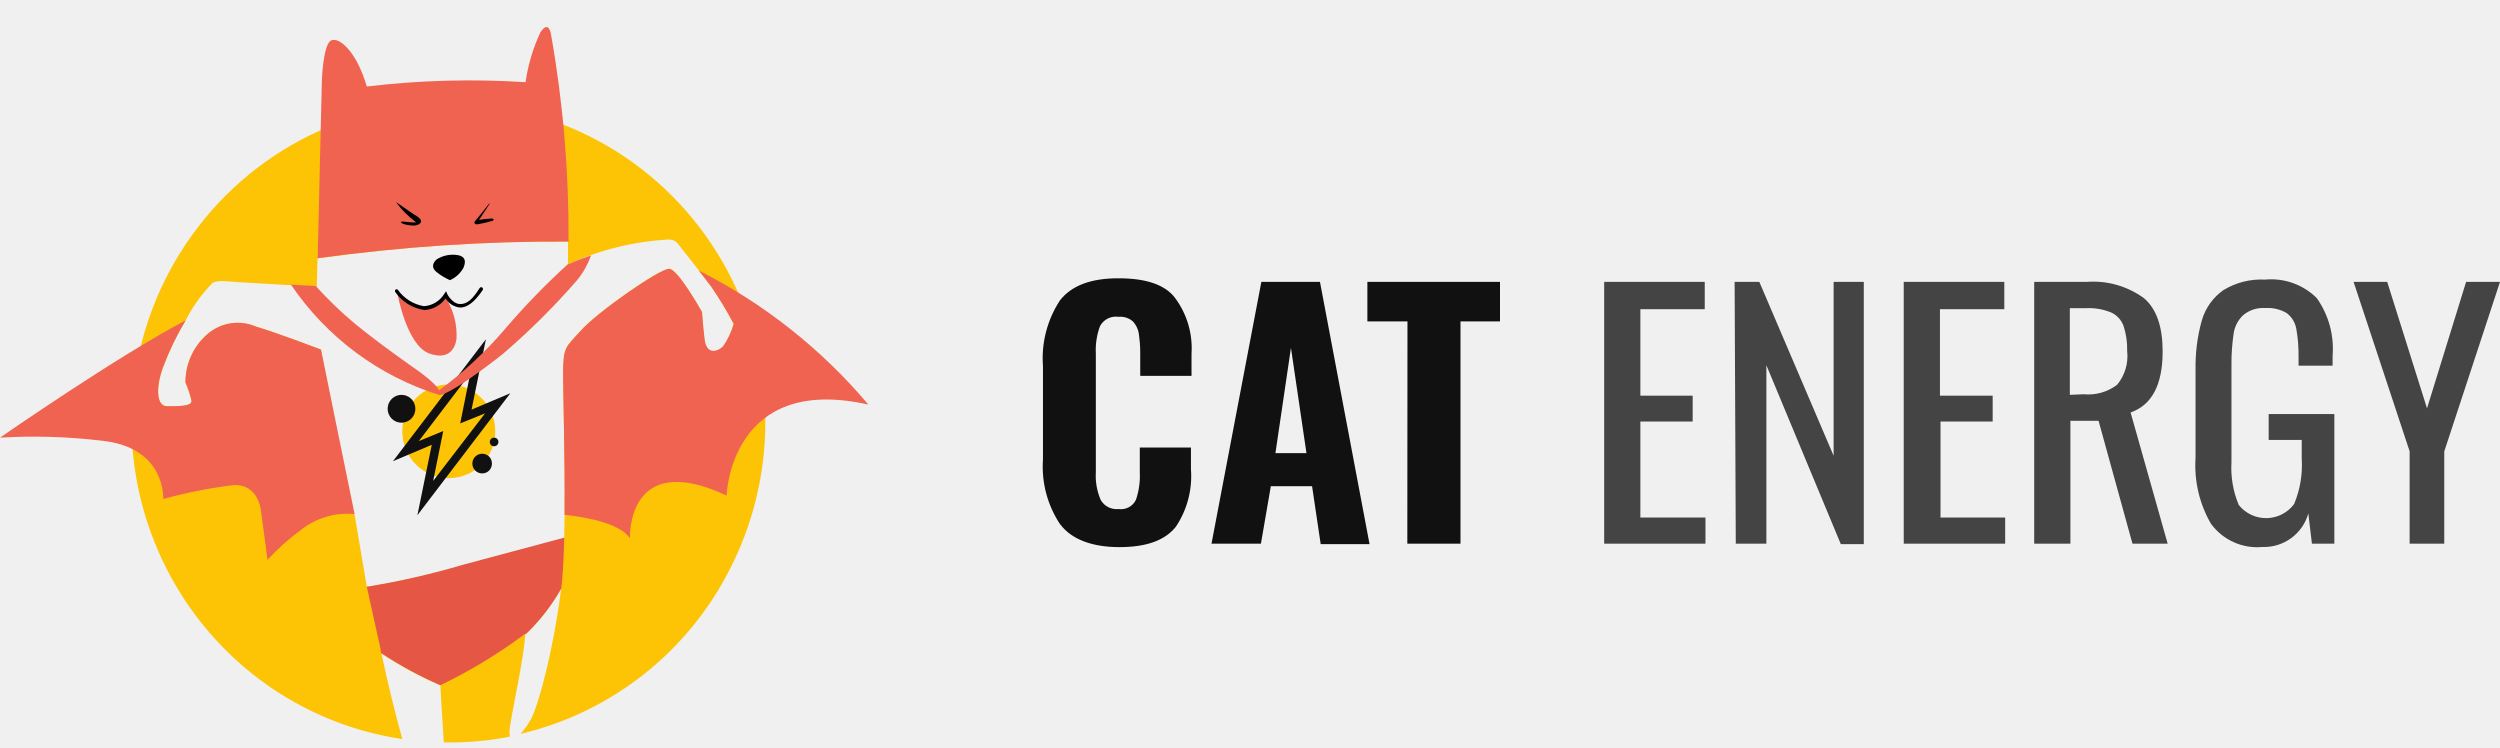
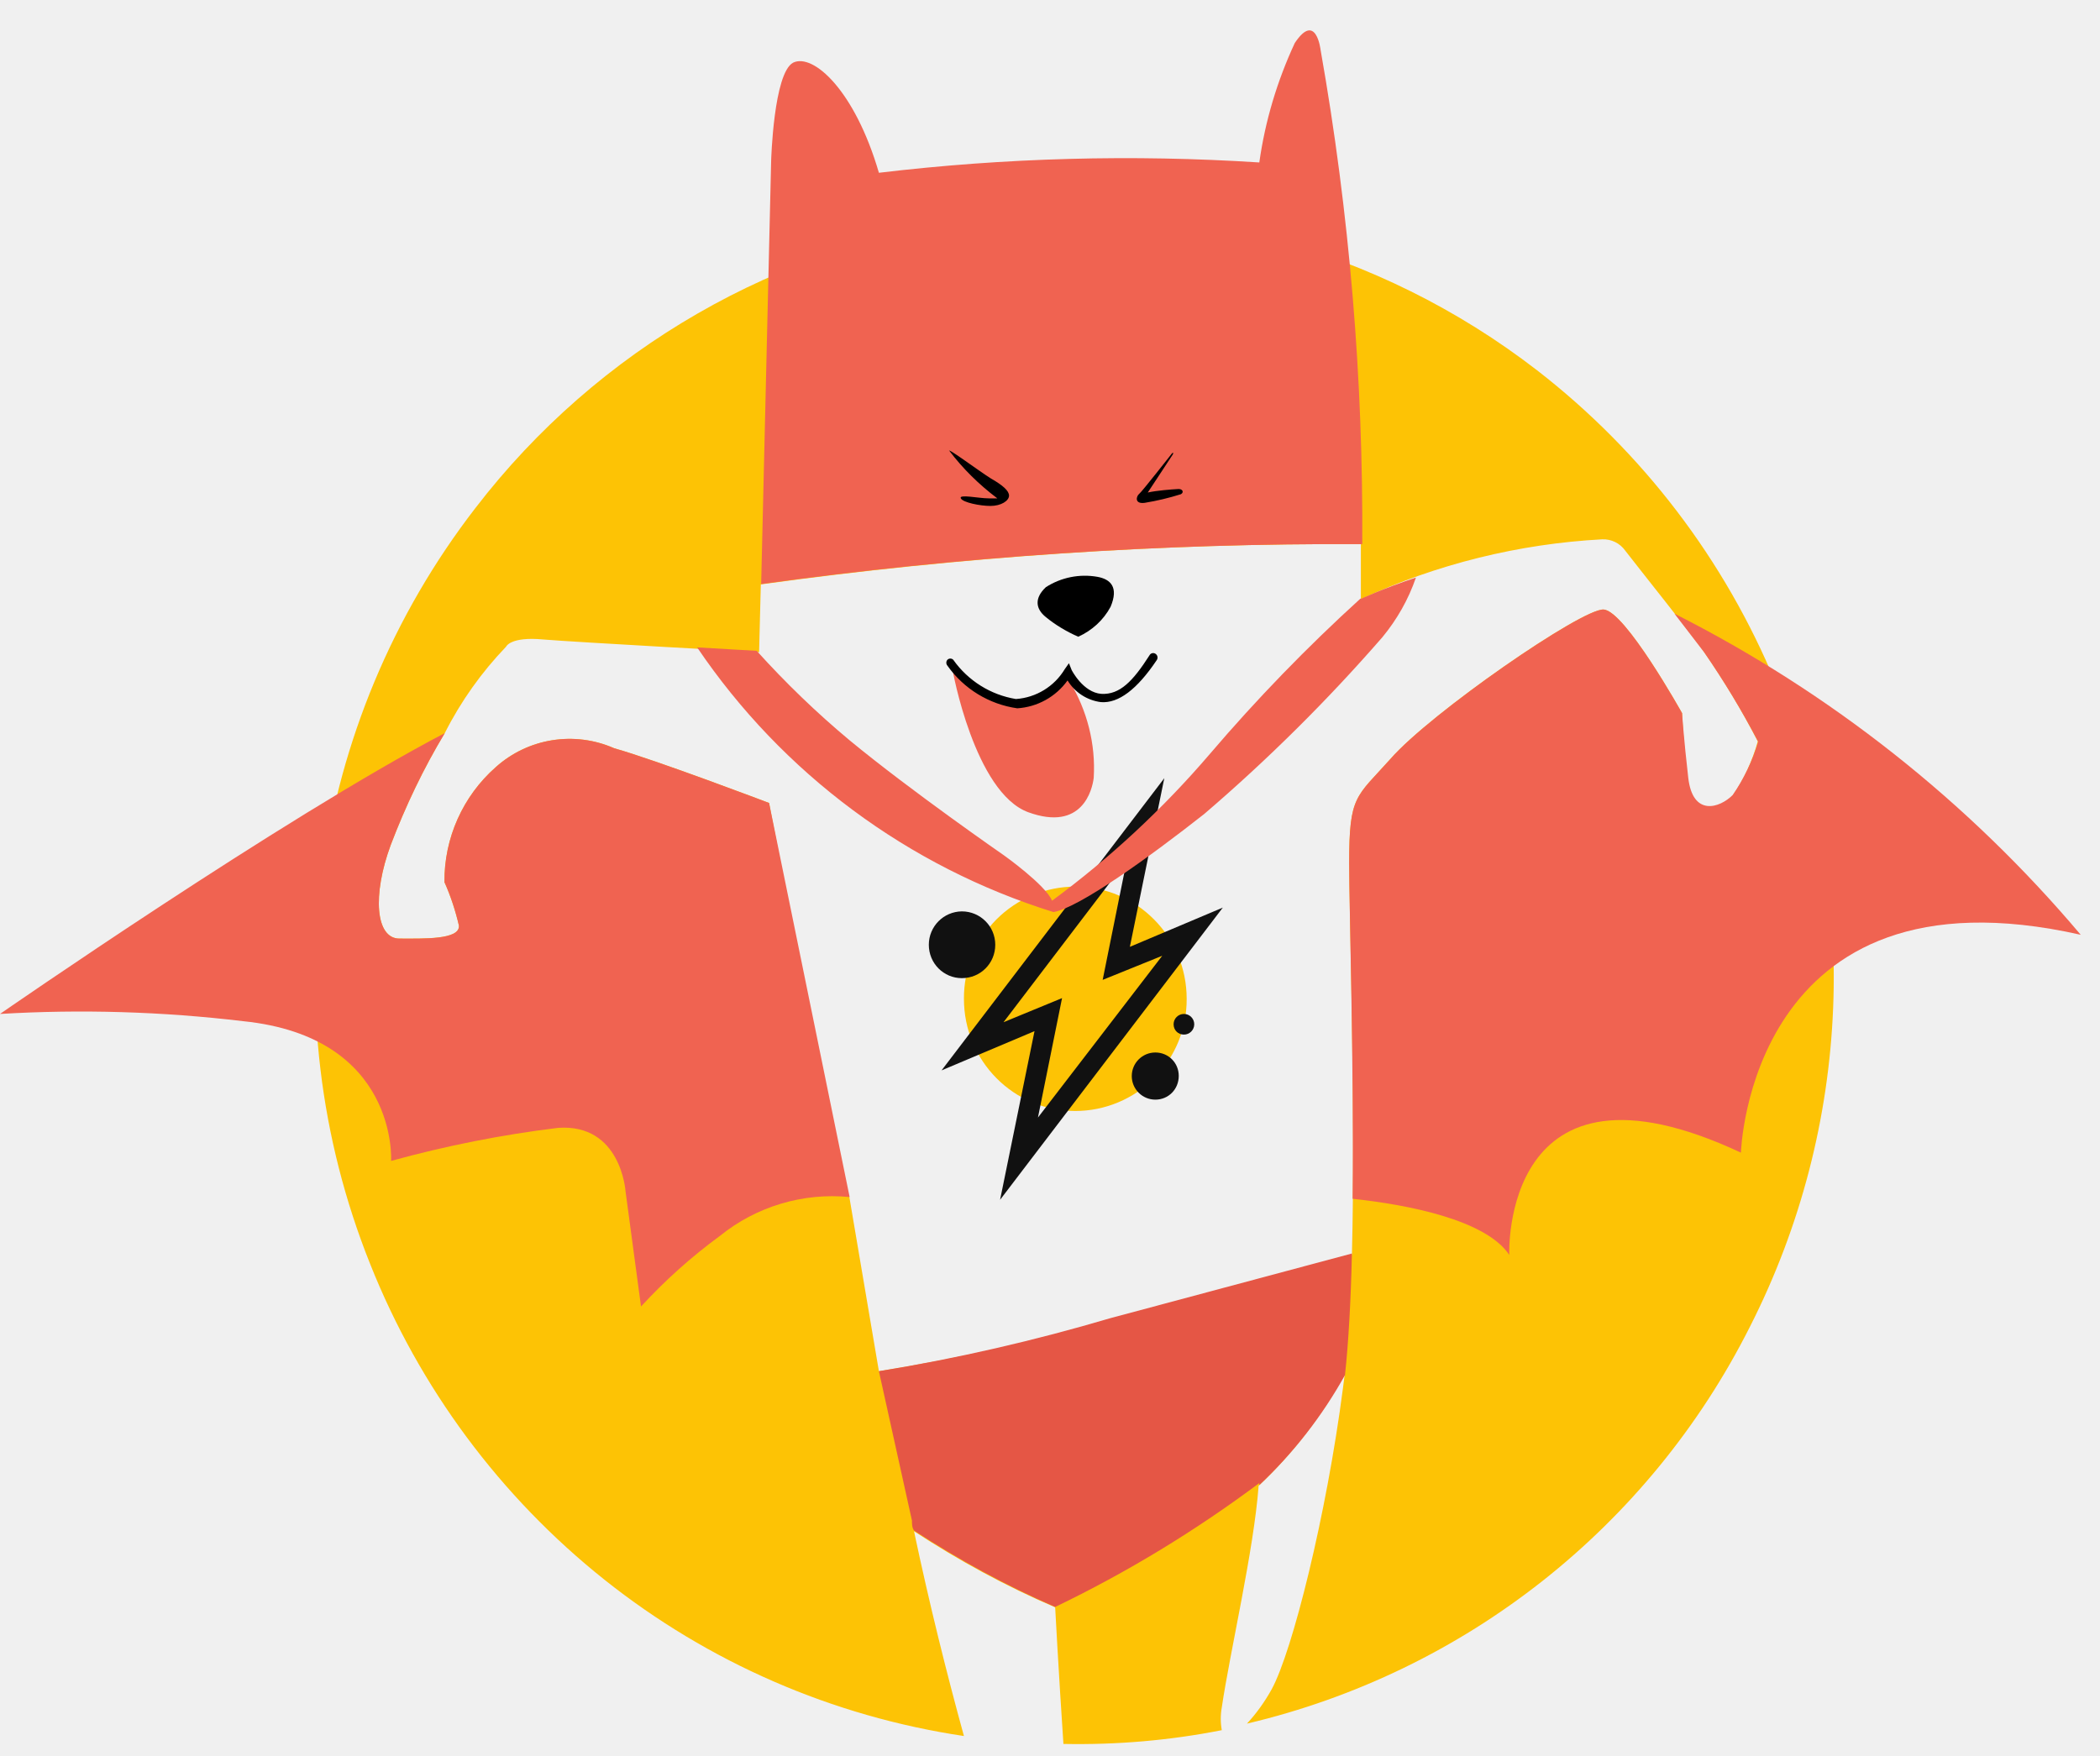
- <svg xmlns="http://www.w3.org/2000/svg" width="174" height="52" viewBox="0 0 174 52" fill="none">
-   <g clip-path="url(#a)">
-     <path d="M51.58 20.85a22.23 22.23 0 0 0-6.93-9.09 21.96 21.96 0 0 0-21.79-2.93 22.08 22.08 0 0 0-9.05 6.94 22.35 22.35 0 0 0-3.06 21.95 22.24 22.24 0 0 0 6.81 9.18A21.97 21.97 0 0 0 28 51.44c-.5-1.82-1-3.82-1.45-5.95 1.3.85 2.67 1.6 4.1 2.21 0 0 .1 1.88.24 3.97 1.54.03 3.08-.1 4.6-.4a1.87 1.87 0 0 1 0-.66c.24-1.63.93-4.56 1.07-6.44 1-.94 1.83-2.03 2.5-3.23l-.05.39c-.48 3.7-1.47 7.65-2.07 8.75-.2.36-.44.7-.72 1a22 22 0 0 0 14.61-11.53 22.43 22.43 0 0 0 .75-18.7Zm-1.26 3.3c-.38.37-1.17.62-1.3-.5-.13-1.14-.16-1.93-.16-1.93s-1.66-2.98-2.28-3.01c-.62-.04-5.03 3.01-6.19 4.34-1 1.12-1.2 1.05-1.2 3.02 0 1.48.19 7.1.08 11.39l-7.02 1.88c-2.2.64-4.45 1.14-6.72 1.5l-.86-5.07h-.12l-2.21-11.44s-3.29-1.25-4.5-1.59a3.21 3.21 0 0 0-3.44.55 4.4 4.4 0 0 0-1.49 3.34c.18.4.32.83.42 1.26.04.42-1.04.38-1.73.38s-.79-1.26-.25-2.72c.43-1.13.95-2.22 1.57-3.25.47-.93 1.07-1.77 1.78-2.51 0 0 .12-.3 1.08-.21.96.08 6.27.37 6.27.37l.05-1.97c5.77-.8 11.6-1.2 17.43-1.17v1.6c2.2-1.02 4.59-1.61 7.01-1.74a.78.78 0 0 1 .67.33c.29.38 2.07 2.61 2.28 2.93.58.84 1.1 1.7 1.57 2.61a5.44 5.44 0 0 1-.74 1.6Z" fill="#FDC305" />
-     <path d="m48.64 18.83.86 1.12c.58.84 1.1 1.7 1.57 2.6a5.44 5.44 0 0 1-.74 1.55c-.38.38-1.16.63-1.29-.5-.13-1.13-.18-1.88-.18-1.88s-1.66-2.98-2.28-3.01c-.62-.04-5.02 3.01-6.19 4.34-1 1.12-1.2 1.05-1.2 3.02 0 1.3.14 5.78.1 9.76 1.57.17 3.86.6 4.55 1.63 0 0-.25-6.24 6.73-2.97 0 0 .24-8.5 9.87-6.33a37.71 37.71 0 0 0-11.8-9.33ZM39.57 16.81C39.6 12 39.2 7.2 38.36 2.45c0 0-.13-1.13-.75-.2-.51 1.1-.86 2.26-1.03 3.47a60.54 60.54 0 0 0-11.05.3c-.7-2.4-1.91-3.48-2.49-3.2-.57.3-.64 2.85-.64 2.85l-.29 12.3c5.79-.8 11.62-1.19 17.46-1.16Z" fill="#F06351" />
-     <path d="M39.07 40.94c.1-.93.17-2.16.2-3.52l-7.02 1.88c-2.2.65-4.45 1.17-6.72 1.54l.96 4.34c0 .1 0 .2.06.29 1.3.85 2.67 1.6 4.1 2.22 2.08-1 4.07-2.21 5.93-3.6v.06c.98-.93 1.82-2.01 2.49-3.2Z" fill="#E55645" />
-     <path d="M27.57 14.1c-.05-.1.86.58 1.21.8.35.2.53.36.53.5 0 .15-.23.3-.54.3-.3 0-.8-.1-.86-.22-.07-.13.52 0 .81 0h.25c-.53-.4-1-.86-1.4-1.39ZM34.03 14.19s-.87 1.11-.94 1.16c-.08.06-.15.3.16.26.36-.06.7-.14 1.05-.25.1-.05.06-.17-.1-.15-.17.01-.59.04-.86.1l.73-1.11s.03-.1-.04-.01ZM31.32 19.5c.4-.18.73-.48.94-.87.24-.57 0-.8-.38-.87a2.1 2.1 0 0 0-1.5.3c-.34.32-.3.63 0 .87.28.23.6.42.94.57Z" fill="#000" />
-     <path d="M31.01 20.6a1.48 1.48 0 0 1-1.26.85c-.47.04-.94-.1-1.32-.39-.18-.1-.33-.23-.46-.39a.86.86 0 0 0-.3-.22c-.01 0 .64 3.58 2.2 4.15 1.57.57 1.86-.66 1.9-1 .06-.98-.19-1.96-.7-2.8 0-.27-.02-.1-.06-.2Z" fill="#F06351" />
-     <path d="M29.55 21.58a3 3 0 0 1-2.03-1.24.13.13 0 0 1 0-.17.12.12 0 0 1 .09-.04.12.12 0 0 1 .08.04 2.78 2.78 0 0 0 1.82 1.14 1.8 1.8 0 0 0 1.42-.87l.12-.17.08.2s.33.65.86.69c.54.03.92-.37 1.4-1.12a.12.12 0 0 1 .17-.03.13.13 0 0 1 .04.17c-.57.85-1.11 1.26-1.62 1.22a1.33 1.33 0 0 1-.97-.63 1.95 1.95 0 0 1-1.46.81Z" fill="#000" />
-     <path d="M31.24 33.28a3.24 3.24 0 0 0 3.23-3.26c0-1.8-1.45-3.26-3.23-3.26A3.24 3.24 0 0 0 28 30.02c0 1.8 1.44 3.26 3.23 3.26Z" fill="#FDC305" />
-     <path d="m35.52 27.37-2.7 1.14 1-4.9-6.47 8.49 2.7-1.14-1 4.9 6.47-8.49Zm-6.37 3.33 3.58-4.7-.7 3.47 1.73-.7-3.61 4.7.7-3.47-1.7.7ZM27.94 29.42c.54 0 .97-.43.97-.97a.97.97 0 0 0-.97-.97.97.97 0 0 0-.96.97c0 .54.43.97.96.97ZM33.56 32.95c.38 0 .68-.3.68-.69 0-.38-.3-.68-.68-.68a.68.68 0 0 0 0 1.37ZM34.39 31.06a.3.3 0 0 0 .3-.3.3.3 0 0 0-.3-.3.3.3 0 0 0-.3.3c0 .17.13.3.3.3Z" fill="#111" />
-     <path d="M39.52 18.39a49.73 49.73 0 0 0-4.38 4.52 27.56 27.56 0 0 1-4.58 4.26c-.19-.46-1.4-1.32-1.4-1.32s-2.7-1.87-4.48-3.34c-.96-.8-1.86-1.67-2.7-2.6l-1.73-.1A19.5 19.5 0 0 0 30.6 27.5c.74-.12 2.82-1.62 4.38-2.85a49.89 49.89 0 0 0 5.17-5.13c.43-.52.76-1.1.98-1.74-.98.33-1.6.62-1.6.62ZM22.34 24.33s-3.29-1.25-4.5-1.59a3.21 3.21 0 0 0-3.44.55 4.4 4.4 0 0 0-1.49 3.34c.18.4.32.83.42 1.26.04.42-1.04.38-1.73.38s-.79-1.26-.25-2.72a19.9 19.9 0 0 1 1.57-3.25C8.22 24.76 0 30.46 0 30.46c2.35-.14 4.71-.07 7.06.21 4.52.46 4.3 4.06 4.3 4.06 1.6-.44 3.21-.76 4.85-.96 1.83-.13 1.96 1.84 1.96 1.84l.45 3.35a15.8 15.8 0 0 1 2.29-2.05 5.19 5.19 0 0 1 3.77-1.13l-2.34-11.45Z" fill="#F06351" />
-     <path d="M73.79 36.5a7.25 7.25 0 0 1-1.2-4.52v-6.51c-.12-1.61.3-3.21 1.18-4.56.8-1.03 2.16-1.55 4.1-1.54 1.92 0 3.23.46 3.91 1.36a5.88 5.88 0 0 1 1.15 3.9v1.53h-3.57V24.5c0-.43-.04-.87-.1-1.3-.05-.31-.2-.6-.41-.83a1.34 1.34 0 0 0-1-.32 1.25 1.25 0 0 0-1.29.65 4.8 4.8 0 0 0-.29 1.92v8.27c-.04.65.08 1.3.34 1.91a1.28 1.28 0 0 0 1.25.63 1.15 1.15 0 0 0 1.2-.64c.21-.61.3-1.26.27-1.9v-1.74h3.56v1.5a6.34 6.34 0 0 1-1.05 4.01c-.76.96-2.07 1.42-3.93 1.42-1.86 0-3.32-.52-4.12-1.59ZM87.79 19.62h4.08l3.45 18.25h-3.4l-.6-4.03h-2.87l-.69 4h-3.44l3.47-18.22Zm3.14 11.92-1.08-7.33-1.08 7.33h2.16ZM97.96 22.37h-2.79v-2.75h9.23v2.75h-2.75v15.47h-3.7l.01-15.47Z" fill="#111" />
-     <path d="M111.65 19.62h7v1.9h-4.48v6.02h3.64v1.8h-3.64v6.68h4.53v1.82h-7.05V19.62ZM120.73 19.62h1.72l5.17 12.1v-12.1h2.1v18.25h-1.6l-5.18-12.45v12.42h-2.13l-.08-18.22ZM132.5 19.62h7v1.9h-4.48v6.02h3.67v1.8h-3.63v6.68h4.5v1.82h-7.06V19.62ZM141.58 19.62h3.63a6 6 0 0 1 4.02 1.14c.87.75 1.29 1.99 1.29 3.7 0 2.32-.75 3.73-2.23 4.25l2.58 9.13h-2.45l-2.36-8.55h-1.96v8.55h-2.52V19.62Zm3.44 7.82c.83.08 1.66-.15 2.33-.66a3.12 3.12 0 0 0 .7-2.35 5.12 5.12 0 0 0-.25-1.74 1.64 1.64 0 0 0-.86-.94 4.07 4.07 0 0 0-1.76-.3h-1.12v6.03l.96-.04ZM153.91 36.5a8.1 8.1 0 0 1-1.1-4.65v-6.09c-.02-1.17.12-2.34.44-3.47a3.9 3.9 0 0 1 1.5-2.1 5.06 5.06 0 0 1 2.9-.73 4.5 4.5 0 0 1 3.6 1.29 6.12 6.12 0 0 1 1.1 4.02v.68h-2.37v-.56c.01-.68-.04-1.36-.16-2.02-.08-.43-.31-.8-.65-1.07a2.57 2.57 0 0 0-1.49-.36 2.16 2.16 0 0 0-1.56.5c-.35.33-.59.79-.66 1.28-.1.71-.16 1.44-.15 2.16v6.77c-.06 1.03.11 2.06.51 3a2.43 2.43 0 0 0 3.85-.07c.42-1 .6-2.09.53-3.17v-1.29h-2.3v-1.8h4.57v9.02h-1.56l-.25-2.1a3.21 3.21 0 0 1-3.2 2.33 3.98 3.98 0 0 1-3.55-1.58ZM167.71 31.41l-3.9-11.79h2.34l2.77 8.8 2.72-8.8H174l-3.88 11.8v6.42h-2.41v-6.43Z" fill="#444" />
-   </g>
-   <defs>
-     <clipPath id="a">
-       <path fill="#fff" d="M0 0h174v51.68H0z" />
-     </clipPath>
-   </defs>
+ <svg xmlns="http://www.w3.org/2000/svg" width="61" height="51" viewBox="0 0 61 51" fill="none">
+   <path d="M51.58 19.85a22.23 22.23 0 0 0-6.93-9.09 21.96 21.96 0 0 0-30.84 4 22.35 22.35 0 0 0-3.06 21.96 22.24 22.24 0 0 0 6.81 9.18A21.97 21.97 0 0 0 28 50.44c-.5-1.82-1-3.82-1.45-5.95 1.3.85 2.67 1.6 4.1 2.21 0 0 .1 1.88.24 3.97 1.54.03 3.08-.1 4.6-.4a1.87 1.87 0 0 1 0-.66c.24-1.63.93-4.56 1.07-6.44 1-.94 1.83-2.03 2.5-3.23l-.05.39c-.48 3.7-1.47 7.65-2.07 8.75-.2.36-.44.7-.72 1a22 22 0 0 0 14.61-11.53 22.43 22.43 0 0 0 .75-18.7Zm-1.26 3.3c-.38.37-1.17.62-1.3-.5-.13-1.14-.16-1.93-.16-1.93s-1.66-2.98-2.28-3.01c-.62-.04-5.03 3.01-6.19 4.34-1 1.12-1.2 1.05-1.2 3.02 0 1.48.19 7.1.08 11.39l-7.02 1.88c-2.2.64-4.45 1.14-6.72 1.5l-.86-5.07h-.12l-2.21-11.44s-3.29-1.25-4.5-1.59a3.21 3.21 0 0 0-3.44.55 4.4 4.4 0 0 0-1.49 3.34c.18.4.32.83.42 1.26.04.42-1.04.38-1.73.38s-.79-1.26-.25-2.72c.43-1.13.95-2.22 1.57-3.25.47-.93 1.07-1.77 1.78-2.51 0 0 .12-.3 1.08-.21.96.08 6.27.37 6.27.37l.05-1.97c5.77-.8 11.6-1.2 17.43-1.17v1.6c2.2-1.02 4.59-1.61 7.01-1.74a.78.78 0 0 1 .67.33c.29.38 2.07 2.61 2.28 2.93.58.84 1.1 1.7 1.57 2.61a5.44 5.44 0 0 1-.74 1.6Z" fill="#FDC305" />
+   <path d="m48.64 17.83.86 1.12c.58.84 1.1 1.7 1.57 2.6a5.44 5.44 0 0 1-.74 1.55c-.38.38-1.16.63-1.29-.5-.13-1.13-.18-1.88-.18-1.88s-1.66-2.98-2.28-3.01c-.62-.04-5.03 3.01-6.19 4.34-1 1.12-1.2 1.05-1.2 3.02 0 1.3.14 5.78.1 9.76 1.57.17 3.86.6 4.55 1.63 0 0-.25-6.24 6.73-2.97 0 0 .24-8.5 9.87-6.33a37.71 37.71 0 0 0-11.8-9.33ZM39.57 15.81C39.6 11 39.2 6.2 38.36 1.45c0 0-.13-1.13-.75-.2-.51 1.1-.86 2.26-1.03 3.47a60.54 60.54 0 0 0-11.05.3c-.7-2.4-1.91-3.48-2.49-3.2-.57.3-.64 2.85-.64 2.85l-.29 12.3c5.79-.8 11.62-1.19 17.46-1.16Z" fill="#F06351" />
+   <path d="M39.07 39.94c.1-.93.17-2.16.2-3.52l-7.02 1.88c-2.2.65-4.45 1.17-6.72 1.54l.96 4.34c0 .1 0 .2.06.29 1.3.85 2.67 1.6 4.1 2.22 2.08-1 4.07-2.21 5.93-3.6v.06a13.2 13.2 0 0 0 2.49-3.2Z" fill="#E55645" />
+   <path d="M27.57 13.1c-.05-.1.86.58 1.21.8.35.2.53.36.53.5 0 .15-.23.3-.54.3-.3 0-.8-.1-.86-.22-.07-.13.52 0 .81 0h.25c-.53-.4-1-.86-1.4-1.39ZM34.03 13.19s-.87 1.11-.94 1.16c-.08.06-.15.3.16.26.36-.06.7-.14 1.05-.25.1-.05.06-.17-.1-.15-.17.01-.59.04-.86.1l.73-1.11s.03-.1-.04-.01ZM31.32 18.5c.4-.18.73-.48.94-.87.24-.57 0-.8-.38-.87a2.1 2.1 0 0 0-1.5.3c-.34.32-.3.63 0 .87.28.23.6.42.94.57Z" fill="#000" />
+   <path d="M31.01 19.6a1.48 1.48 0 0 1-1.26.85c-.47.04-.94-.1-1.32-.39-.18-.1-.33-.23-.46-.39a.86.86 0 0 0-.3-.22c-.01 0 .64 3.58 2.2 4.15 1.57.57 1.86-.66 1.9-1 .06-.98-.19-1.96-.7-2.8 0-.27-.02-.1-.06-.2Z" fill="#F06351" />
+   <path d="M29.55 20.58a3 3 0 0 1-2.03-1.24.13.13 0 0 1 0-.17.12.12 0 0 1 .17 0 2.78 2.78 0 0 0 1.82 1.14 1.8 1.8 0 0 0 1.42-.87l.12-.17.08.2s.33.65.86.69c.54.03.92-.37 1.4-1.12a.12.12 0 0 1 .18-.04.13.13 0 0 1 .03.18c-.57.85-1.11 1.26-1.62 1.22a1.33 1.33 0 0 1-.97-.63 1.95 1.95 0 0 1-1.46.81Z" fill="#000" />
+   <path d="M31.24 32.28a3.24 3.24 0 0 0 3.23-3.26c0-1.8-1.45-3.26-3.23-3.26A3.24 3.24 0 0 0 28 29.02c0 1.8 1.44 3.26 3.23 3.26Z" fill="#FDC305" />
+   <path d="m35.52 26.37-2.7 1.14 1-4.9-6.47 8.49 2.7-1.14-1 4.9 6.47-8.49Zm-6.37 3.33 3.58-4.7-.7 3.47 1.73-.7-3.61 4.7.7-3.47-1.7.7ZM27.94 28.42c.54 0 .97-.43.97-.97a.97.97 0 0 0-.97-.97.97.97 0 0 0-.96.97c0 .54.43.97.96.97ZM33.56 31.95c.38 0 .68-.3.68-.69 0-.38-.3-.68-.68-.68a.68.68 0 0 0 0 1.37ZM34.39 30.06a.3.3 0 0 0 .3-.3.3.3 0 0 0-.3-.3.3.3 0 0 0-.3.3c0 .17.13.3.3.3Z" fill="#111" />
+   <path d="M39.52 17.39a49.73 49.73 0 0 0-4.38 4.52 27.56 27.56 0 0 1-4.58 4.26c-.19-.46-1.4-1.32-1.4-1.32s-2.7-1.87-4.48-3.34c-.96-.8-1.86-1.67-2.7-2.6l-1.73-.1A19.5 19.5 0 0 0 30.6 26.5c.74-.12 2.82-1.62 4.38-2.85a49.89 49.89 0 0 0 5.17-5.13c.43-.52.76-1.1.98-1.74-.98.33-1.6.62-1.6.62ZM22.34 23.33s-3.29-1.25-4.5-1.59a3.21 3.21 0 0 0-3.44.55 4.4 4.4 0 0 0-1.49 3.34c.18.4.32.83.42 1.26.04.42-1.04.38-1.73.38s-.79-1.26-.25-2.72c.43-1.13.95-2.22 1.57-3.25C8.22 23.76 0 29.46 0 29.46c2.35-.14 4.71-.07 7.06.21 4.52.46 4.3 4.06 4.3 4.06 1.6-.44 3.21-.76 4.85-.96 1.83-.13 1.96 1.84 1.96 1.84l.45 3.35a15.8 15.8 0 0 1 2.29-2.05 5.19 5.19 0 0 1 3.77-1.13l-2.34-11.45Z" fill="#F06351" />
</svg>
